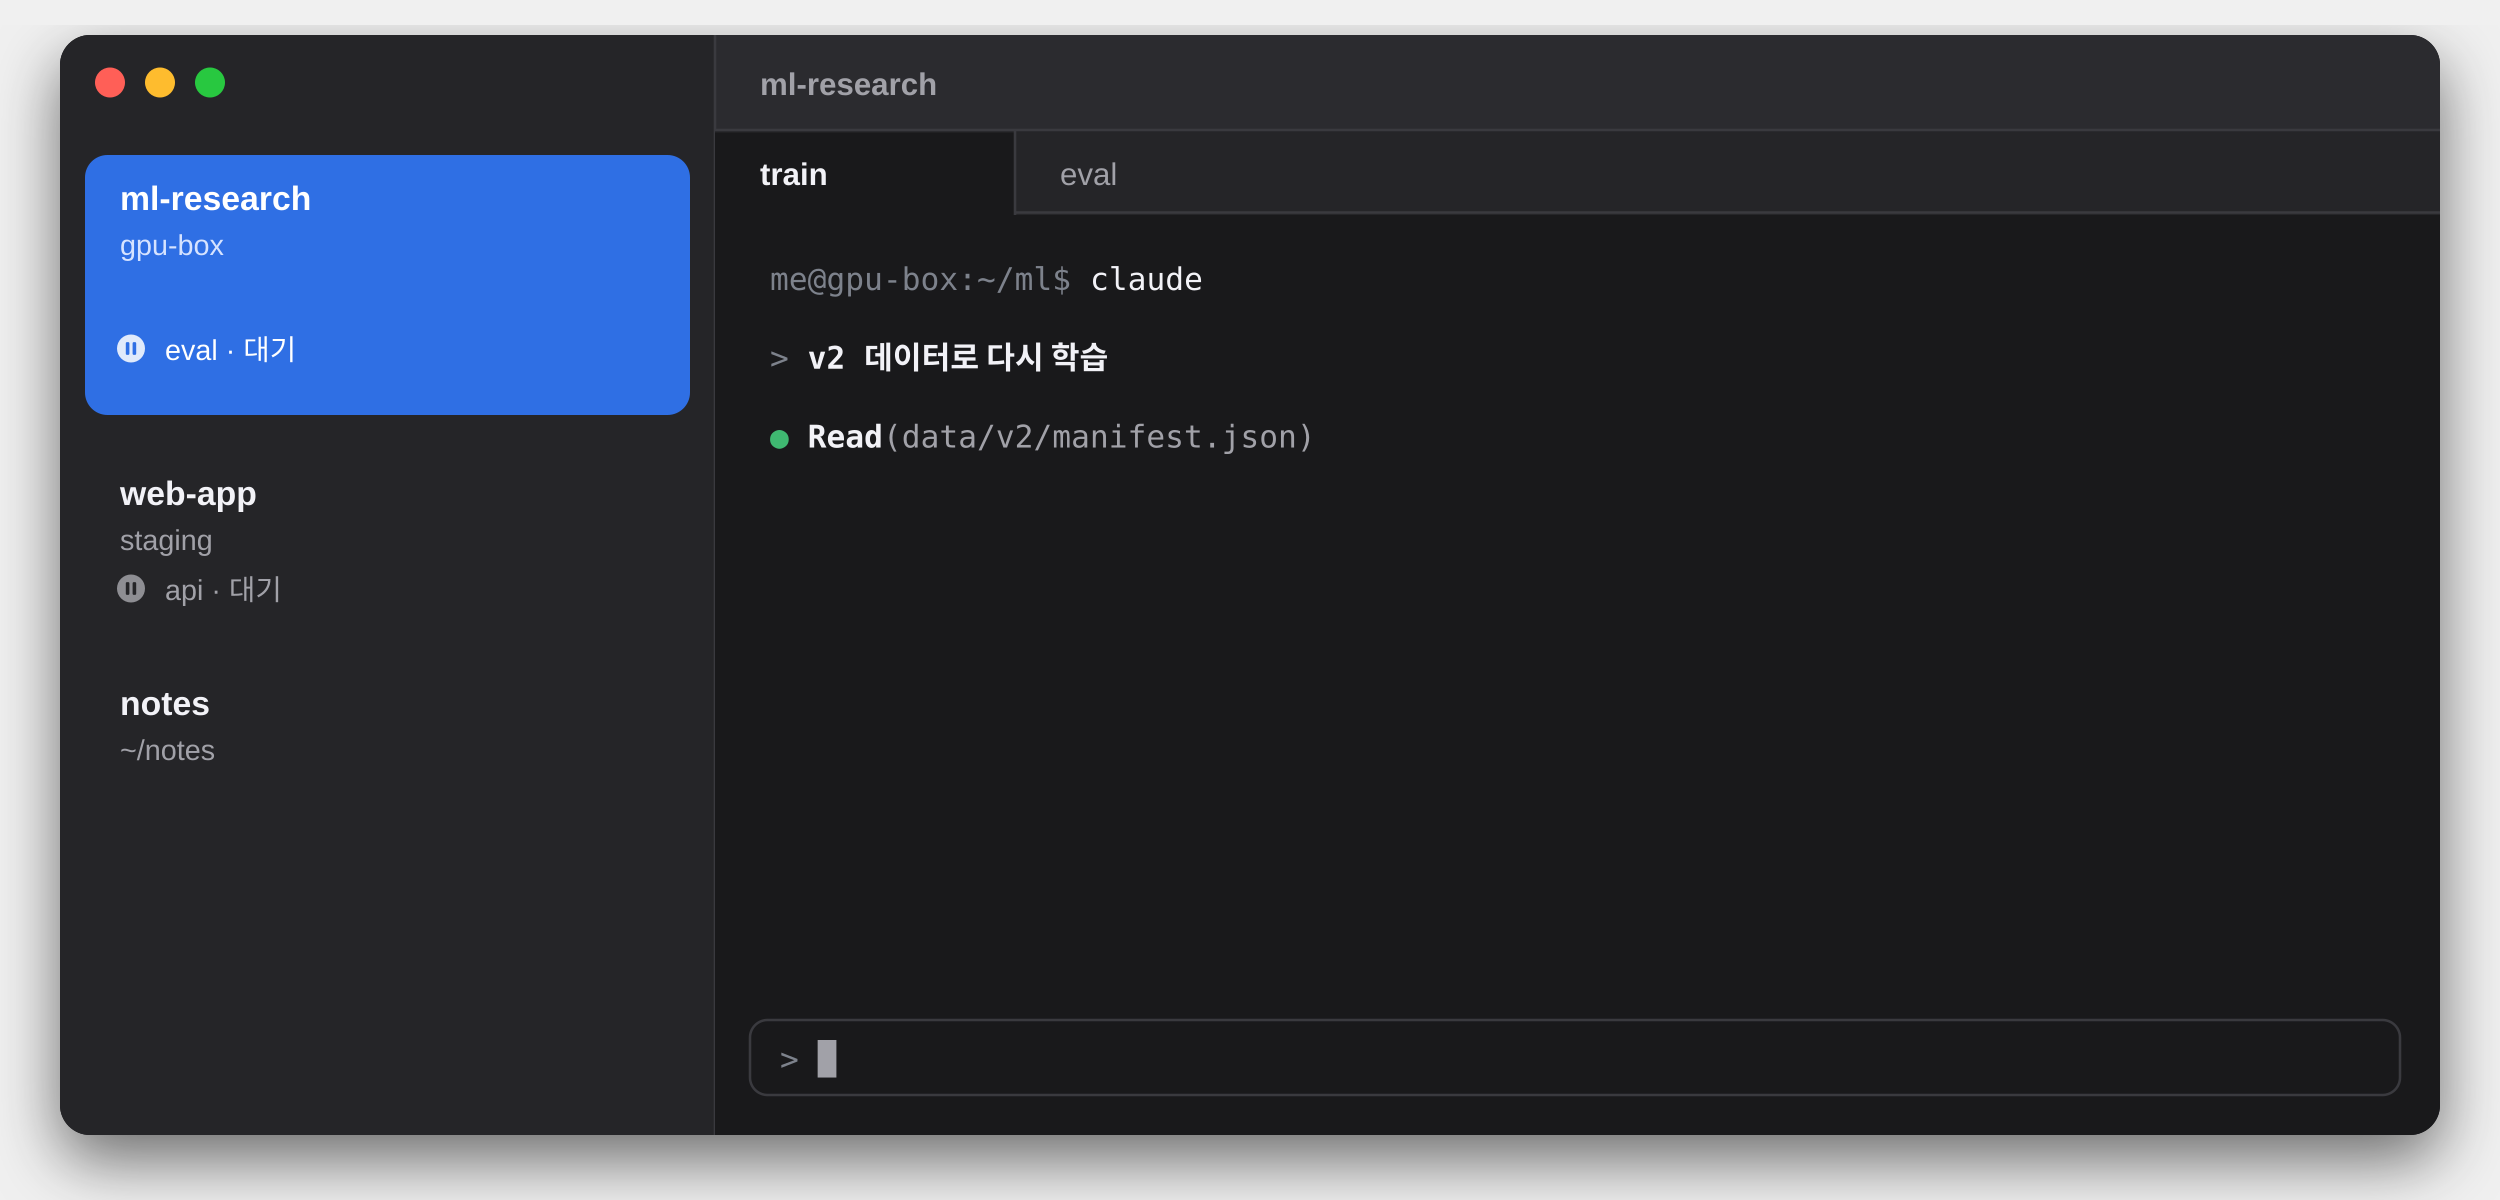
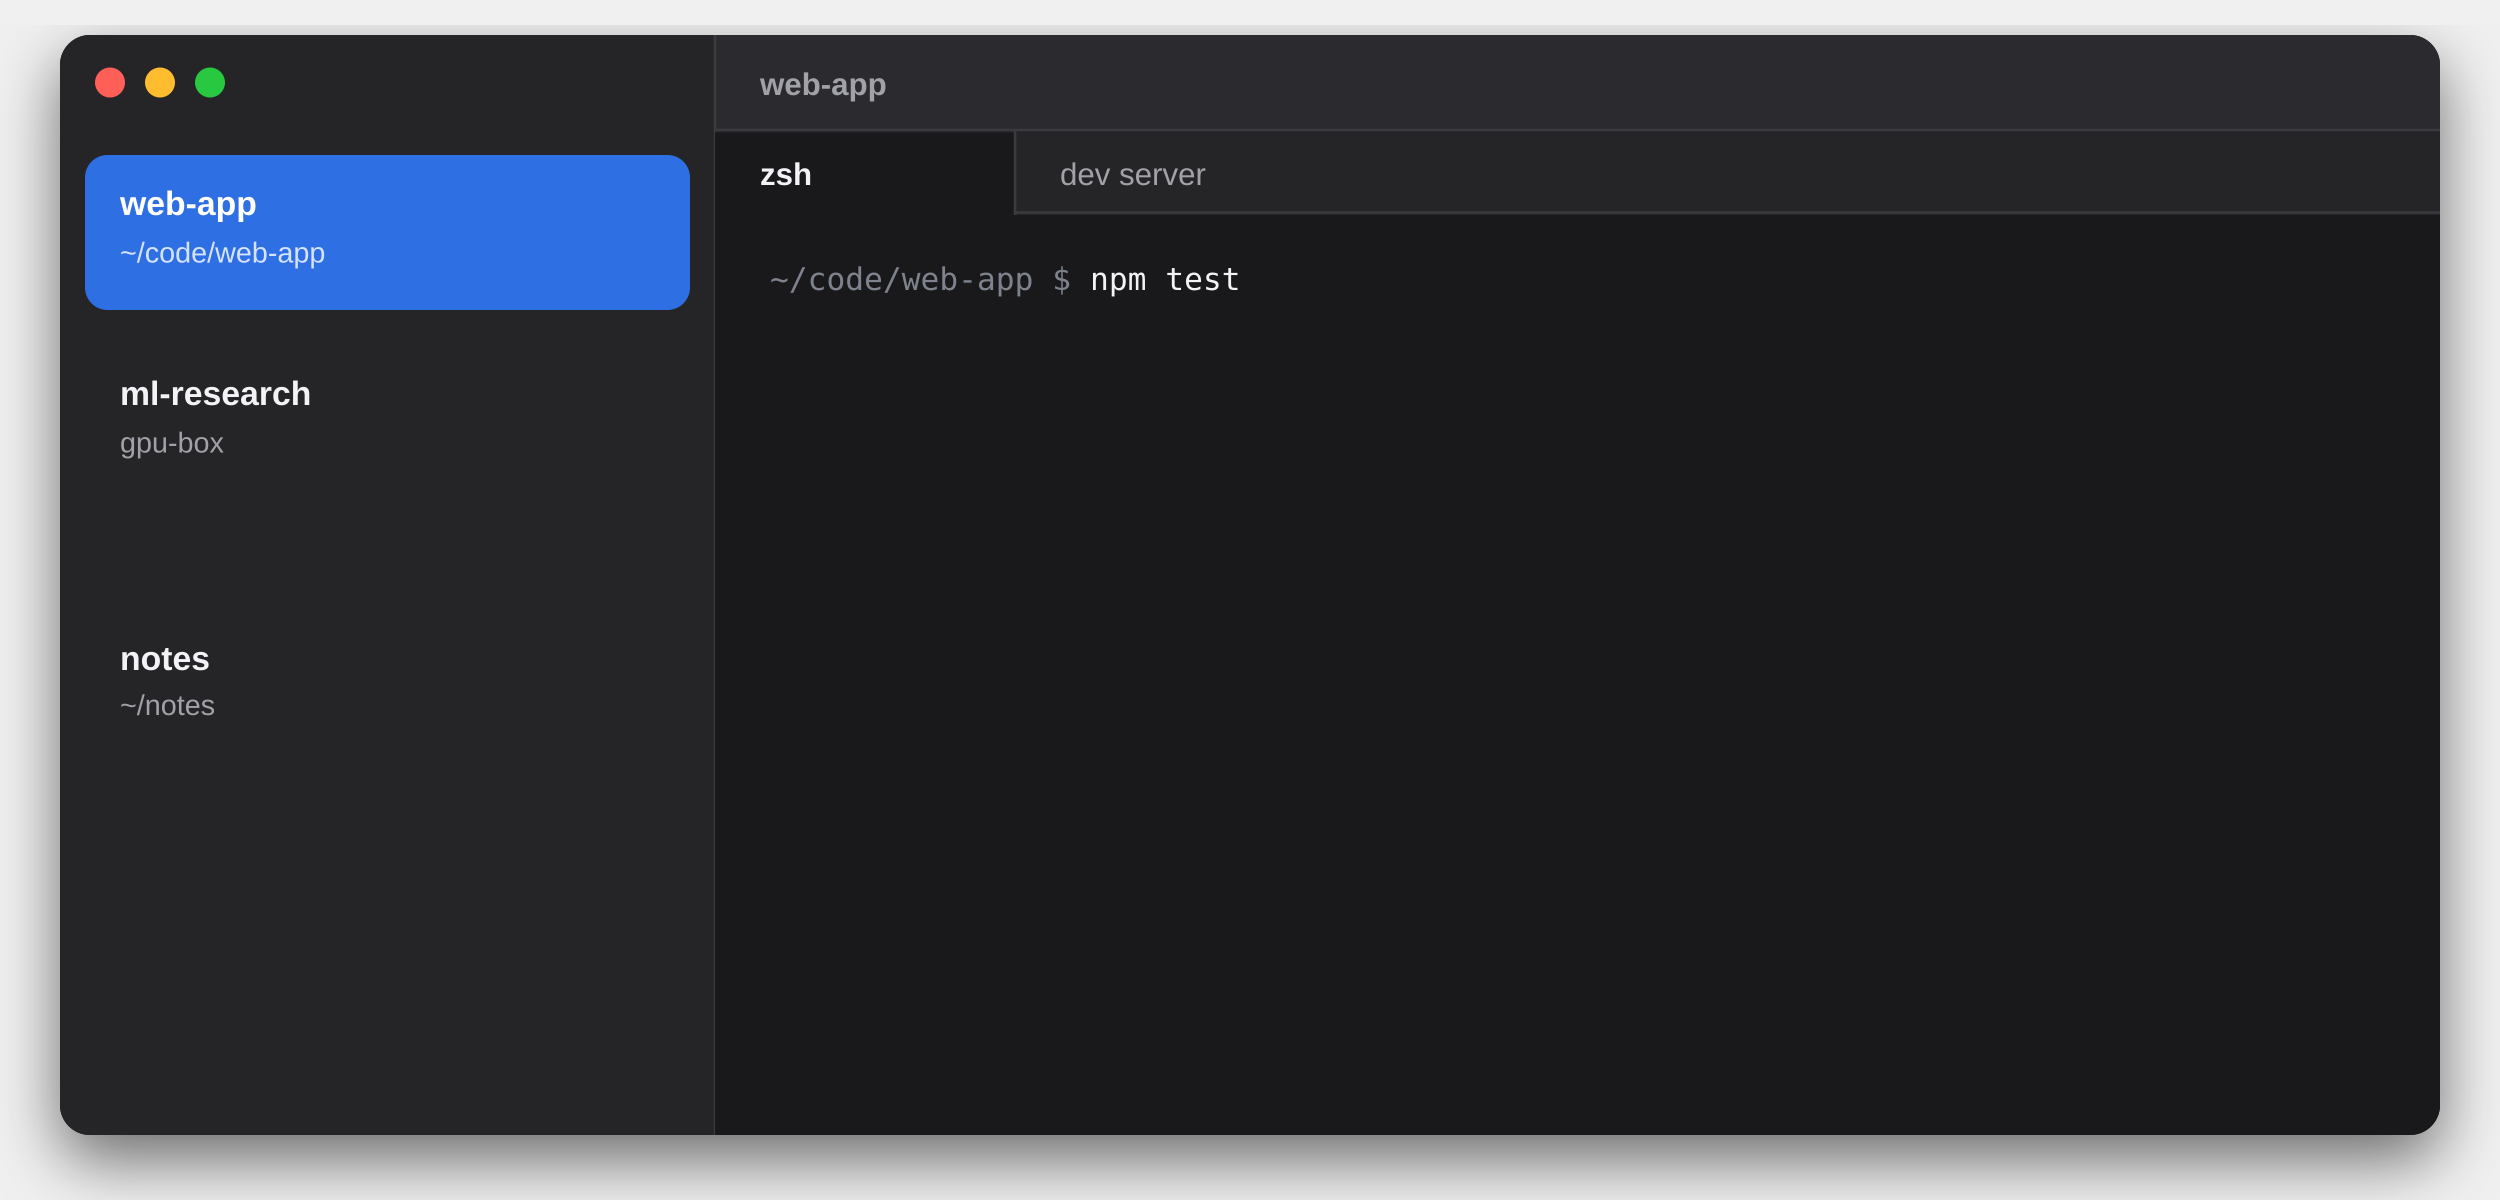
- <svg xmlns="http://www.w3.org/2000/svg" viewBox="0 0 1000 480" width="1000" height="480" role="img" aria-label="cmux 창: 원격 Claude Code 세션이 Running, Needs input, Idle 로 바뀌는 모습">
-   <style>@keyframes rRun1{0%{opacity:1;}30%{opacity:1;}30.6%,100%{opacity:0;}}
- .rRun1{animation:rRun1 16s cubic-bezier(.16,1,.3,1) infinite;opacity:0}
- @keyframes rIn{0%,30%{opacity:0;}31.2%{opacity:1; animation-timing-function:ease-in;}48%{opacity:1;}48.6%,100%{opacity:0;}}
- .rIn{animation:rIn 16s cubic-bezier(.16,1,.3,1) infinite;opacity:0}
- @keyframes rRun2{0%,48%{opacity:0;}49.2%{opacity:1; animation-timing-function:ease-in;}70%{opacity:1;}70.6%,100%{opacity:0;}}
- .rRun2{animation:rRun2 16s cubic-bezier(.16,1,.3,1) infinite;opacity:0}
- @keyframes rIdle{0%,70%{opacity:0;}71.2%{opacity:1; animation-timing-function:ease-in;}100%{opacity:1;}}
- .rIdle{animation:rIdle 16s cubic-bezier(.16,1,.3,1) infinite;opacity:0}
- @keyframes l1{0%,6%{opacity:0;}6.8%{opacity:1; animation-timing-function:ease-in;}100%{opacity:1;}}
+ <svg xmlns="http://www.w3.org/2000/svg" viewBox="0 0 1000 480" width="1000" height="480" role="img" aria-label="cmux: 로컬 작업 공간에서 일하는 동안, 원격 ml-research 작업 공간이 train 완료와 eval 확인 필요를 알린다">
+   <style>@keyframes hl1{0%,30%{opacity:0;}31.2%{opacity:1; animation-timing-function:ease-in;}100%{opacity:1;}}
+ .hl1{animation:hl1 16s cubic-bezier(.16,1,.3,1) infinite;opacity:0}
+ @keyframes bd1{0%,30%{opacity:0;}31%{opacity:1; animation-timing-function:ease-in;}60%{opacity:1;}60.5%,100%{opacity:0;}}
+ .bd1{animation:bd1 16s cubic-bezier(.16,1,.3,1) infinite;opacity:0}
+ @keyframes bd2{0%,60%{opacity:0;}61%{opacity:1; animation-timing-function:ease-in;}100%{opacity:1;}}
+ .bd2{animation:bd2 16s cubic-bezier(.16,1,.3,1) infinite;opacity:0}
+ @keyframes tRun{0%{opacity:1;}30%{opacity:1;}30.6%,100%{opacity:0;}}
+ .tRun{animation:tRun 16s cubic-bezier(.16,1,.3,1) infinite;opacity:0}
+ @keyframes tIdle{0%,30%{opacity:0;}31.2%{opacity:1; animation-timing-function:ease-in;}100%{opacity:1;}}
+ .tIdle{animation:tIdle 16s cubic-bezier(.16,1,.3,1) infinite;opacity:0}
+ @keyframes eRun{0%{opacity:1;}60%{opacity:1;}60.6%,100%{opacity:0;}}
+ .eRun{animation:eRun 16s cubic-bezier(.16,1,.3,1) infinite;opacity:0}
+ @keyframes eIn{0%,60%{opacity:0;}61.2%{opacity:1; animation-timing-function:ease-in;}100%{opacity:1;}}
+ .eIn{animation:eIn 16s cubic-bezier(.16,1,.3,1) infinite;opacity:0}
+ @keyframes l1{0%,4%{opacity:0;}4.8%{opacity:1; animation-timing-function:ease-in;}100%{opacity:1;}}
.l1{animation:l1 16s cubic-bezier(.16,1,.3,1) infinite;opacity:0}
- @keyframes l2{0%,14%{opacity:0;}14.8%{opacity:1; animation-timing-function:ease-in;}100%{opacity:1;}}
+ @keyframes l2{0%,8%{opacity:0;}8.8%{opacity:1; animation-timing-function:ease-in;}100%{opacity:1;}}
.l2{animation:l2 16s cubic-bezier(.16,1,.3,1) infinite;opacity:0}
- @keyframes perm{0%,30%{opacity:0;}31%{opacity:1; animation-timing-function:ease-in;}48%{opacity:1;}48.5%,100%{opacity:0;}}
- .perm{animation:perm 16s cubic-bezier(.16,1,.3,1) infinite;opacity:0}
- @keyframes l3{0%,49%{opacity:0;}49.8%{opacity:1; animation-timing-function:ease-in;}100%{opacity:1;}}
+ @keyframes l3{0%,13%{opacity:0;}13.8%{opacity:1; animation-timing-function:ease-in;}100%{opacity:1;}}
.l3{animation:l3 16s cubic-bezier(.16,1,.3,1) infinite;opacity:0}
- @keyframes l4{0%,58%{opacity:0;}58.8%{opacity:1; animation-timing-function:ease-in;}100%{opacity:1;}}
+ @keyframes l4{0%,22%{opacity:0;}22.8%{opacity:1; animation-timing-function:ease-in;}100%{opacity:1;}}
.l4{animation:l4 16s cubic-bezier(.16,1,.3,1) infinite;opacity:0}
- @keyframes l5{0%,70%{opacity:0;}70.8%{opacity:1; animation-timing-function:ease-in;}100%{opacity:1;}}
+ @keyframes l5{0%,34%{opacity:0;}34.8%{opacity:1; animation-timing-function:ease-in;}100%{opacity:1;}}
.l5{animation:l5 16s cubic-bezier(.16,1,.3,1) infinite;opacity:0}
+ @keyframes l6{0%,36%{opacity:0;}36.8%{opacity:1; animation-timing-function:ease-in;}100%{opacity:1;}}
+ .l6{animation:l6 16s cubic-bezier(.16,1,.3,1) infinite;opacity:0}
+ @keyframes l7{0%,44%{opacity:0;}44.8%{opacity:1; animation-timing-function:ease-in;}100%{opacity:1;}}
+ .l7{animation:l7 16s cubic-bezier(.16,1,.3,1) infinite;opacity:0}
+ @keyframes l8{0%,52%{opacity:0;}52.8%{opacity:1; animation-timing-function:ease-in;}100%{opacity:1;}}
+ .l8{animation:l8 16s cubic-bezier(.16,1,.3,1) infinite;opacity:0}
+ @keyframes l9{0%,53%{opacity:0;}53.8%{opacity:1; animation-timing-function:ease-in;}100%{opacity:1;}}
+ .l9{animation:l9 16s cubic-bezier(.16,1,.3,1) infinite;opacity:0}
@keyframes caret{0%,49%{opacity:1}50%,100%{opacity:0}}.caret{animation:caret 1.1s steps(1) infinite}
- @keyframes w1{0%{opacity:1;}30%{opacity:1;}30.5%,100%{opacity:0;}}
- .w1{animation:w1 16s cubic-bezier(.16,1,.3,1) infinite;opacity:0}
- @keyframes w2{0%,48%{opacity:0;}49%{opacity:1; animation-timing-function:ease-in;}70%{opacity:1;}70.5%,100%{opacity:0;}}
- .w2{animation:w2 16s cubic-bezier(.16,1,.3,1) infinite;opacity:0}
- @keyframes ring1{0%,30%{opacity:0;}31%{opacity:1; animation-timing-function:ease-in;}48%{opacity:1;}48.5%,100%{opacity:0;}}
- .ring1{animation:ring1 16s cubic-bezier(.16,1,.3,1) infinite;opacity:0}
- @keyframes ring2{0%,70%{opacity:0;}71%{opacity:1; animation-timing-function:ease-in;}94%{opacity:1;}94.5%,100%{opacity:0;}}
- .ring2{animation:ring2 16s cubic-bezier(.16,1,.3,1) infinite;opacity:0}
- @keyframes tIn{0%,30.5%{opacity:0;transform:translateX(26px);}31.9%{opacity:1;transform:translateX(0); animation-timing-function:ease-in;}46%{opacity:1;transform:translateX(0);}46.7%,100%{opacity:0;transform:translateX(12px);}}
- .tIn{animation:tIn 16s cubic-bezier(.16,1,.3,1) infinite;opacity:0}
- @keyframes tDone{0%,70.5%{opacity:0;transform:translateX(26px);}71.9%{opacity:1;transform:translateX(0); animation-timing-function:ease-in;}92%{opacity:1;transform:translateX(0);}92.7%,100%{opacity:0;transform:translateX(12px);}}
- .tDone{animation:tDone 16s cubic-bezier(.16,1,.3,1) infinite;opacity:0}
- @media (prefers-reduced-motion: reduce){*{animation:none!important}.rIdle,.l1,.l2,.l3,.l4,.l5,.tDone,.ring2{opacity:1!important;transform:none!important}}
+ @keyframes cw{0%,54%{opacity:0;}54.6%{opacity:1; animation-timing-function:ease-in;}100%{opacity:1;}}
+ .cw{animation:cw 16s cubic-bezier(.16,1,.3,1) infinite;opacity:0}
+ @keyframes tsDone{0%,30.5%{opacity:0;transform:translateX(26px);}31.9%{opacity:1;transform:translateX(0); animation-timing-function:ease-in;}54%{opacity:1;transform:translateX(0);}54.7%,100%{opacity:0;transform:translateX(12px);}}
+ .tsDone{animation:tsDone 16s cubic-bezier(.16,1,.3,1) infinite;opacity:0}
+ @keyframes tsIn{0%,60.5%{opacity:0;transform:translateX(26px);}61.9%{opacity:1;transform:translateX(0); animation-timing-function:ease-in;}90%{opacity:1;transform:translateX(0);}90.7%,100%{opacity:0;transform:translateX(12px);}}
+ .tsIn{animation:tsIn 16s cubic-bezier(.16,1,.3,1) infinite;opacity:0}
+ @media (prefers-reduced-motion: reduce){*{animation:none!important}.hl1,.bd2,.tIdle,.eIn,.l1,.l2,.l3,.l4,.l5,.l6,.l7,.l8,.l9,.tsIn{opacity:1!important;transform:none!important}}
</style>
  <defs>
    <filter id="sh" x="-10%" y="-10%" width="120%" height="130%">
      <feDropShadow dx="0" dy="10" stdDeviation="13" flood-color="#000" flood-opacity="0.55" />
    </filter>
    <filter id="tsh" x="-20%" y="-30%" width="140%" height="170%">
      <feDropShadow dx="0" dy="6" stdDeviation="9" flood-color="#000" flood-opacity="0.55" />
    </filter>
    <clipPath id="win">
      <rect x="24" y="14" width="952" height="440" rx="12" />
    </clipPath>
  </defs>
  <rect x="24" y="14" width="952" height="440" rx="12" fill="#1E1E20" filter="url(#sh)" />
  <g clip-path="url(#win)">
    <rect x="24" y="14" width="262" height="440" fill="#252528" />
    <rect x="286" y="14" width="690" height="38" fill="#2B2B2F" />
    <circle cx="44" cy="33" r="6" fill="#FF5F57" />
    <circle cx="64" cy="33" r="6" fill="#FEBC2E" />
    <circle cx="84" cy="33" r="6" fill="#28C840" />
    <line x1="286" y1="14" x2="286" y2="454" stroke="#3A3A3F" />
-     <text x="304" y="38" font-family="-apple-system, BlinkMacSystemFont, 'SF Pro Text', 'Segoe UI', 'Apple SD Gothic Neo', 'Malgun Gothic', 'Helvetica Neue', Arial, sans-serif" font-size="12.5" font-weight="600" fill="#A1A1A8" text-anchor="start">ml-research</text>
-     <rect x="34" y="62" width="242" height="104" rx="9" fill="#2F6FE4" />
-     <text x="48" y="84" font-family="-apple-system, BlinkMacSystemFont, 'SF Pro Text', 'Segoe UI', 'Apple SD Gothic Neo', 'Malgun Gothic', 'Helvetica Neue', Arial, sans-serif" font-size="13.5" font-weight="650" fill="#FFFFFF" text-anchor="start">ml-research</text>
-     <text x="48" y="102" font-family="-apple-system, BlinkMacSystemFont, 'SF Pro Text', 'Segoe UI', 'Apple SD Gothic Neo', 'Malgun Gothic', 'Helvetica Neue', Arial, sans-serif" font-size="11.5" font-weight="500" fill="#D6E3FF" text-anchor="start">gpu-box</text>
-     <g class="rRun1">
-       <path transform="translate(46 111) scale(0.8)" fill="#FFFFFF" d="M9.2 0.8 L2.6 9.1 H7.3 L6.5 15.2 L13.4 6.7 H8.6 Z" />
-       <text x="66" y="122" font-family="-apple-system, BlinkMacSystemFont, 'SF Pro Text', 'Segoe UI', 'Apple SD Gothic Neo', 'Malgun Gothic', 'Helvetica Neue', Arial, sans-serif" font-size="11.5" font-weight="500" fill="#FFFFFF" text-anchor="start">train · 12분 · v2 데이터로 다시 학습</text>
+     <text x="304" y="38" font-family="-apple-system, BlinkMacSystemFont, 'SF Pro Text', 'Segoe UI', 'Apple SD Gothic Neo', 'Malgun Gothic', 'Helvetica Neue', Arial, sans-serif" font-size="12.5" font-weight="600" fill="#A1A1A8" text-anchor="start">web-app</text>
+     <rect x="34" y="62" width="242" height="62" rx="9" fill="#2F6FE4" />
+     <text x="48" y="86" font-family="-apple-system, BlinkMacSystemFont, 'SF Pro Text', 'Segoe UI', 'Apple SD Gothic Neo', 'Malgun Gothic', 'Helvetica Neue', Arial, sans-serif" font-size="13.5" font-weight="650" fill="#FFFFFF" text-anchor="start">web-app</text>
+     <text x="48" y="105" font-family="-apple-system, BlinkMacSystemFont, 'SF Pro Text', 'Segoe UI', 'Apple SD Gothic Neo', 'Malgun Gothic', 'Helvetica Neue', Arial, sans-serif" font-size="11.5" font-weight="500" fill="#D6E3FF" text-anchor="start">~/code/web-app</text>
+     <rect class="hl1" x="34" y="138" width="240" height="96" rx="9" fill="#1F2B45" stroke="#5B95FF" stroke-width="1.6" />
+     <text x="48" y="162" font-family="-apple-system, BlinkMacSystemFont, 'SF Pro Text', 'Segoe UI', 'Apple SD Gothic Neo', 'Malgun Gothic', 'Helvetica Neue', Arial, sans-serif" font-size="13.5" font-weight="650" fill="#F2F2F7" text-anchor="start">ml-research</text>
+     <text x="48" y="181" font-family="-apple-system, BlinkMacSystemFont, 'SF Pro Text', 'Segoe UI', 'Apple SD Gothic Neo', 'Malgun Gothic', 'Helvetica Neue', Arial, sans-serif" font-size="11.5" font-weight="500" fill="#A1A1A8" text-anchor="start">gpu-box</text>
+     <g class="bd1">
+       <rect x="242" y="149" width="22" height="18" rx="9" fill="#5B95FF" />
+       <text x="253" y="162" font-family="-apple-system, BlinkMacSystemFont, 'SF Pro Text', 'Segoe UI', 'Apple SD Gothic Neo', 'Malgun Gothic', 'Helvetica Neue', Arial, sans-serif" font-size="11.5" font-weight="700" fill="#FFFFFF" text-anchor="middle">1</text>
    </g>
-     <g class="rIn">
-       <path transform="translate(46 111) scale(0.8)" fill="#FFFFFF" d="M8 1.2c-2.6 0-4.4 2-4.4 4.6v2.9L2.2 11v0.9h11.6V11l-1.4-2.3V5.8C12.4 3.2 10.6 1.2 8 1.2zM6.1 13a1.9 1.9 0 0 0 3.8 0z" />
-       <text x="66" y="122" font-family="-apple-system, BlinkMacSystemFont, 'SF Pro Text', 'Segoe UI', 'Apple SD Gothic Neo', 'Malgun Gothic', 'Helvetica Neue', Arial, sans-serif" font-size="11.5" font-weight="500" fill="#FFFFFF" text-anchor="start">train · 확인 필요 · v2 데이터로 다시…</text>
+     <g class="bd2">
+       <rect x="242" y="149" width="22" height="18" rx="9" fill="#5B95FF" />
+       <text x="253" y="162" font-family="-apple-system, BlinkMacSystemFont, 'SF Pro Text', 'Segoe UI', 'Apple SD Gothic Neo', 'Malgun Gothic', 'Helvetica Neue', Arial, sans-serif" font-size="11.5" font-weight="700" fill="#FFFFFF" text-anchor="middle">2</text>
    </g>
-     <g class="rRun2">
-       <path transform="translate(46 111) scale(0.8)" fill="#FFFFFF" d="M9.2 0.8 L2.6 9.1 H7.3 L6.5 15.2 L13.4 6.7 H8.6 Z" />
-       <text x="66" y="122" font-family="-apple-system, BlinkMacSystemFont, 'SF Pro Text', 'Segoe UI', 'Apple SD Gothic Neo', 'Malgun Gothic', 'Helvetica Neue', Arial, sans-serif" font-size="11.5" font-weight="500" fill="#FFFFFF" text-anchor="start">train · 13분 · v2 데이터로 다시 학습</text>
+     <g class="tRun">
+       <path transform="translate(46 191) scale(0.8)" fill="#5B95FF" d="M9.2 0.8 L2.6 9.1 H7.3 L6.5 15.2 L13.4 6.7 H8.6 Z" />
+       <text x="66" y="202" font-family="-apple-system, BlinkMacSystemFont, 'SF Pro Text', 'Segoe UI', 'Apple SD Gothic Neo', 'Malgun Gothic', 'Helvetica Neue', Arial, sans-serif" font-size="11.5" font-weight="500" fill="#F2F2F7" text-anchor="start">train · 12분 · v2 데이터로 다시 학습</text>
    </g>
-     <g class="rIdle">
-       <g transform="translate(46 111) scale(0.8)">
-         <circle cx="8" cy="8" r="7" fill="rgba(255,255,255,.85)" />
-         <rect x="5.4" y="4.8" width="1.8" height="6.4" rx="0.6" fill="#2F6FE4" />
-         <rect x="8.8" y="4.8" width="1.8" height="6.4" rx="0.6" fill="#2F6FE4" />
+     <g class="tIdle">
+       <g transform="translate(46 191) scale(0.8)">
+         <circle cx="8" cy="8" r="7" fill="#8E8E93" />
+         <rect x="5.4" y="4.8" width="1.8" height="6.4" rx="0.6" fill="#252528" />
+         <rect x="8.8" y="4.8" width="1.8" height="6.4" rx="0.6" fill="#252528" />
      </g>
-       <text x="66" y="122" font-family="-apple-system, BlinkMacSystemFont, 'SF Pro Text', 'Segoe UI', 'Apple SD Gothic Neo', 'Malgun Gothic', 'Helvetica Neue', Arial, sans-serif" font-size="11.5" font-weight="500" fill="#FFFFFF" text-anchor="start">train · 대기</text>
+       <text x="66" y="202" font-family="-apple-system, BlinkMacSystemFont, 'SF Pro Text', 'Segoe UI', 'Apple SD Gothic Neo', 'Malgun Gothic', 'Helvetica Neue', Arial, sans-serif" font-size="11.5" font-weight="500" fill="#A1A1A8" text-anchor="start">train · 대기</text>
    </g>
-     <g transform="translate(46 133) scale(0.8)">
-       <circle cx="8" cy="8" r="7" fill="rgba(255,255,255,.85)" />
-       <rect x="5.4" y="4.8" width="1.8" height="6.4" rx="0.6" fill="#2F6FE4" />
-       <rect x="8.8" y="4.8" width="1.8" height="6.4" rx="0.6" fill="#2F6FE4" />
+     <g class="eRun">
+       <path transform="translate(46 211) scale(0.8)" fill="#5B95FF" d="M9.2 0.8 L2.6 9.1 H7.3 L6.5 15.2 L13.4 6.7 H8.6 Z" />
+       <text x="66" y="222" font-family="-apple-system, BlinkMacSystemFont, 'SF Pro Text', 'Segoe UI', 'Apple SD Gothic Neo', 'Malgun Gothic', 'Helvetica Neue', Arial, sans-serif" font-size="11.5" font-weight="500" fill="#F2F2F7" text-anchor="start">eval · 3분 · 체크포인트 비교</text>
    </g>
-     <text x="66" y="144" font-family="-apple-system, BlinkMacSystemFont, 'SF Pro Text', 'Segoe UI', 'Apple SD Gothic Neo', 'Malgun Gothic', 'Helvetica Neue', Arial, sans-serif" font-size="11.5" font-weight="500" fill="#FFFFFF" text-anchor="start">eval · 대기</text>
-     <text x="48" y="202" font-family="-apple-system, BlinkMacSystemFont, 'SF Pro Text', 'Segoe UI', 'Apple SD Gothic Neo', 'Malgun Gothic', 'Helvetica Neue', Arial, sans-serif" font-size="13.5" font-weight="650" fill="#F2F2F7" text-anchor="start">web-app</text>
-     <text x="48" y="220" font-family="-apple-system, BlinkMacSystemFont, 'SF Pro Text', 'Segoe UI', 'Apple SD Gothic Neo', 'Malgun Gothic', 'Helvetica Neue', Arial, sans-serif" font-size="11.5" font-weight="500" fill="#A1A1A8" text-anchor="start">staging</text>
-     <g transform="translate(46 229) scale(0.8)">
-       <circle cx="8" cy="8" r="7" fill="#8E8E93" />
-       <rect x="5.4" y="4.8" width="1.8" height="6.4" rx="0.6" fill="#252528" />
-       <rect x="8.8" y="4.8" width="1.8" height="6.4" rx="0.6" fill="#252528" />
+     <g class="eIn">
+       <path transform="translate(46 211) scale(0.8)" fill="#5B95FF" d="M8 1.2c-2.6 0-4.4 2-4.4 4.6v2.9L2.2 11v0.9h11.6V11l-1.4-2.3V5.8C12.4 3.2 10.6 1.2 8 1.2zM6.1 13a1.9 1.9 0 0 0 3.8 0z" />
+       <text x="66" y="222" font-family="-apple-system, BlinkMacSystemFont, 'SF Pro Text', 'Segoe UI', 'Apple SD Gothic Neo', 'Malgun Gothic', 'Helvetica Neue', Arial, sans-serif" font-size="11.5" font-weight="500" fill="#F2F2F7" text-anchor="start">eval · 확인 필요 · 체크포인트 비교</text>
    </g>
-     <text x="66" y="240" font-family="-apple-system, BlinkMacSystemFont, 'SF Pro Text', 'Segoe UI', 'Apple SD Gothic Neo', 'Malgun Gothic', 'Helvetica Neue', Arial, sans-serif" font-size="11.5" font-weight="500" fill="#A1A1A8" text-anchor="start">api · 대기</text>
-     <text x="48" y="286" font-family="-apple-system, BlinkMacSystemFont, 'SF Pro Text', 'Segoe UI', 'Apple SD Gothic Neo', 'Malgun Gothic', 'Helvetica Neue', Arial, sans-serif" font-size="13.5" font-weight="650" fill="#F2F2F7" text-anchor="start">notes</text>
-     <text x="48" y="304" font-family="-apple-system, BlinkMacSystemFont, 'SF Pro Text', 'Segoe UI', 'Apple SD Gothic Neo', 'Malgun Gothic', 'Helvetica Neue', Arial, sans-serif" font-size="11.5" font-weight="500" fill="#A1A1A8" text-anchor="start">~/notes</text>
+     <text x="48" y="268" font-family="-apple-system, BlinkMacSystemFont, 'SF Pro Text', 'Segoe UI', 'Apple SD Gothic Neo', 'Malgun Gothic', 'Helvetica Neue', Arial, sans-serif" font-size="13.5" font-weight="650" fill="#F2F2F7" text-anchor="start">notes</text>
+     <text x="48" y="286" font-family="-apple-system, BlinkMacSystemFont, 'SF Pro Text', 'Segoe UI', 'Apple SD Gothic Neo', 'Malgun Gothic', 'Helvetica Neue', Arial, sans-serif" font-size="11.5" font-weight="500" fill="#A1A1A8" text-anchor="start">~/notes</text>
    <rect x="286" y="52" width="690" height="34" fill="#252528" />
    <line x1="286" y1="52" x2="976" y2="52" stroke="#3A3A3F" />
    <line x1="286" y1="85" x2="976" y2="85" stroke="#3A3A3F" />
    <rect x="286" y="53" width="120" height="33" fill="#19191B" />
-     <text x="304" y="74" font-family="-apple-system, BlinkMacSystemFont, 'SF Pro Text', 'Segoe UI', 'Apple SD Gothic Neo', 'Malgun Gothic', 'Helvetica Neue', Arial, sans-serif" font-size="12.5" font-weight="600" fill="#F2F2F7" text-anchor="start">train</text>
-     <text x="424" y="74" font-family="-apple-system, BlinkMacSystemFont, 'SF Pro Text', 'Segoe UI', 'Apple SD Gothic Neo', 'Malgun Gothic', 'Helvetica Neue', Arial, sans-serif" font-size="12.5" font-weight="500" fill="#A1A1A8" text-anchor="start">eval</text>
+     <text x="304" y="74" font-family="-apple-system, BlinkMacSystemFont, 'SF Pro Text', 'Segoe UI', 'Apple SD Gothic Neo', 'Malgun Gothic', 'Helvetica Neue', Arial, sans-serif" font-size="12.5" font-weight="600" fill="#F2F2F7" text-anchor="start">zsh</text>
+     <text x="424" y="74" font-family="-apple-system, BlinkMacSystemFont, 'SF Pro Text', 'Segoe UI', 'Apple SD Gothic Neo', 'Malgun Gothic', 'Helvetica Neue', Arial, sans-serif" font-size="12.5" font-weight="500" fill="#A1A1A8" text-anchor="start">dev server</text>
    <line x1="406" y1="52" x2="406" y2="86" stroke="#3A3A3F" />
    <rect x="286" y="86" width="690" height="368" fill="#19191B" />
-     <text x="308" y="116" font-family="'SF Mono', SFMono-Regular, Menlo, Consolas, 'D2Coding', 'Apple SD Gothic Neo', monospace" font-size="12.5" font-weight="400" fill="#7D828C" text-anchor="start" xml:space="preserve">me@gpu-box:~/ml$ </text>
-     <text x="436.01" y="116" font-family="'SF Mono', SFMono-Regular, Menlo, Consolas, 'D2Coding', 'Apple SD Gothic Neo', monospace" font-size="12.5" font-weight="400" fill="#F2F2F7" text-anchor="start" xml:space="preserve">claude</text>
-     <text x="308" y="147.5" font-family="'SF Mono', SFMono-Regular, Menlo, Consolas, 'D2Coding', 'Apple SD Gothic Neo', monospace" font-size="12.5" font-weight="400" fill="#7D828C" text-anchor="start" xml:space="preserve">&gt; </text>
-     <text x="323.06" y="147.5" font-family="'SF Mono', SFMono-Regular, Menlo, Consolas, 'D2Coding', 'Apple SD Gothic Neo', monospace" font-size="12.5" font-weight="600" fill="#F2F2F7" text-anchor="start" xml:space="preserve">v2 데이터로 다시 학습</text>
-     <text x="308" y="179" font-family="'SF Mono', SFMono-Regular, Menlo, Consolas, 'D2Coding', 'Apple SD Gothic Neo', monospace" font-size="12.5" font-weight="400" fill="#3FB871" text-anchor="start" xml:space="preserve">●</text>
-     <text x="323.06" y="179" font-family="'SF Mono', SFMono-Regular, Menlo, Consolas, 'D2Coding', 'Apple SD Gothic Neo', monospace" font-size="12.5" font-weight="600" fill="#F2F2F7" text-anchor="start" xml:space="preserve">Read</text>
-     <text x="353.18" y="179" font-family="'SF Mono', SFMono-Regular, Menlo, Consolas, 'D2Coding', 'Apple SD Gothic Neo', monospace" font-size="12.5" font-weight="400" fill="#A1A1A8" text-anchor="start" xml:space="preserve">(data/v2/manifest.json)</text>
+     <text x="308" y="116" font-family="'SF Mono', SFMono-Regular, Menlo, Consolas, 'D2Coding', 'Apple SD Gothic Neo', monospace" font-size="12.5" font-weight="400" fill="#7D828C" text-anchor="start" xml:space="preserve">~/code/web-app $ </text>
+     <text x="436.01" y="116" font-family="'SF Mono', SFMono-Regular, Menlo, Consolas, 'D2Coding', 'Apple SD Gothic Neo', monospace" font-size="12.5" font-weight="400" fill="#F2F2F7" text-anchor="start" xml:space="preserve">npm test</text>
    <g class="l1">
-       <text x="308" y="208.4" font-family="'SF Mono', SFMono-Regular, Menlo, Consolas, 'D2Coding', 'Apple SD Gothic Neo', monospace" font-size="12.5" font-weight="400" fill="#3FB871" text-anchor="start" xml:space="preserve">●</text>
-       <text x="323.06" y="208.4" font-family="'SF Mono', SFMono-Regular, Menlo, Consolas, 'D2Coding', 'Apple SD Gothic Neo', monospace" font-size="12.5" font-weight="600" fill="#F2F2F7" text-anchor="start" xml:space="preserve">Bash</text>
-       <text x="353.18" y="208.4" font-family="'SF Mono', SFMono-Regular, Menlo, Consolas, 'D2Coding', 'Apple SD Gothic Neo', monospace" font-size="12.5" font-weight="400" fill="#A1A1A8" text-anchor="start" xml:space="preserve">(python train.py --data v2)</text>
+       <text x="308" y="137" font-family="'SF Mono', SFMono-Regular, Menlo, Consolas, 'D2Coding', 'Apple SD Gothic Neo', monospace" font-size="12.5" font-weight="600" fill="#3FB871" text-anchor="start" xml:space="preserve"> PASS </text>
+       <text x="360.71" y="137" font-family="'SF Mono', SFMono-Regular, Menlo, Consolas, 'D2Coding', 'Apple SD Gothic Neo', monospace" font-size="12.5" font-weight="400" fill="#A1A1A8" text-anchor="start" xml:space="preserve">src/cart.test.ts</text>
    </g>
    <g class="l2">
-       <text x="323.06" y="229.4" font-family="'SF Mono', SFMono-Regular, Menlo, Consolas, 'D2Coding', 'Apple SD Gothic Neo', monospace" font-size="12.5" font-weight="400" fill="#7D828C" text-anchor="start" xml:space="preserve">⎿  epoch 10/10  loss 0.31  done</text>
-     </g>
-     <g class="perm">
-       <rect x="300" y="243" width="470" height="127" rx="8" fill="none" stroke="#E08A65" stroke-width="1.4" />
-       <text x="314" y="265.8" font-family="'SF Mono', SFMono-Regular, Menlo, Consolas, 'D2Coding', 'Apple SD Gothic Neo', monospace" font-size="12.5" font-weight="600" fill="#E08A65" text-anchor="start" xml:space="preserve">Bash command</text>
-       <text x="314" y="286.8" font-family="'SF Mono', SFMono-Regular, Menlo, Consolas, 'D2Coding', 'Apple SD Gothic Neo', monospace" font-size="12.5" font-weight="400" fill="#F2F2F7" text-anchor="start" xml:space="preserve">python eval.py --ckpt best</text>
-       <text x="314" y="314.1" font-family="'SF Mono', SFMono-Regular, Menlo, Consolas, 'D2Coding', 'Apple SD Gothic Neo', monospace" font-size="12.5" font-weight="400" fill="#A1A1A8" text-anchor="start" xml:space="preserve">Do you want to proceed?</text>
-       <text x="314" y="335.1" font-family="'SF Mono', SFMono-Regular, Menlo, Consolas, 'D2Coding', 'Apple SD Gothic Neo', monospace" font-size="12.5" font-weight="600" fill="#5B95FF" text-anchor="start" xml:space="preserve">❯ 1. Yes</text>
-       <text x="314" y="356.1" font-family="'SF Mono', SFMono-Regular, Menlo, Consolas, 'D2Coding', 'Apple SD Gothic Neo', monospace" font-size="12.5" font-weight="400" fill="#A1A1A8" text-anchor="start" xml:space="preserve">  2. No</text>
+       <text x="308" y="158" font-family="'SF Mono', SFMono-Regular, Menlo, Consolas, 'D2Coding', 'Apple SD Gothic Neo', monospace" font-size="12.5" font-weight="600" fill="#3FB871" text-anchor="start" xml:space="preserve"> PASS </text>
+       <text x="360.71" y="158" font-family="'SF Mono', SFMono-Regular, Menlo, Consolas, 'D2Coding', 'Apple SD Gothic Neo', monospace" font-size="12.5" font-weight="400" fill="#A1A1A8" text-anchor="start" xml:space="preserve">src/checkout.test.ts</text>
    </g>
    <g class="l3">
-       <text x="308" y="258.8" font-family="'SF Mono', SFMono-Regular, Menlo, Consolas, 'D2Coding', 'Apple SD Gothic Neo', monospace" font-size="12.5" font-weight="400" fill="#3FB871" text-anchor="start" xml:space="preserve">●</text>
-       <text x="323.06" y="258.8" font-family="'SF Mono', SFMono-Regular, Menlo, Consolas, 'D2Coding', 'Apple SD Gothic Neo', monospace" font-size="12.5" font-weight="600" fill="#F2F2F7" text-anchor="start" xml:space="preserve">Bash</text>
-       <text x="353.18" y="258.8" font-family="'SF Mono', SFMono-Regular, Menlo, Consolas, 'D2Coding', 'Apple SD Gothic Neo', monospace" font-size="12.5" font-weight="400" fill="#A1A1A8" text-anchor="start" xml:space="preserve">(python eval.py --ckpt best)</text>
+       <text x="308" y="179" font-family="'SF Mono', SFMono-Regular, Menlo, Consolas, 'D2Coding', 'Apple SD Gothic Neo', monospace" font-size="12.5" font-weight="600" fill="#F2F2F7" text-anchor="start" xml:space="preserve">Tests: </text>
+       <text x="360.71" y="179" font-family="'SF Mono', SFMono-Regular, Menlo, Consolas, 'D2Coding', 'Apple SD Gothic Neo', monospace" font-size="12.5" font-weight="400" fill="#3FB871" text-anchor="start" xml:space="preserve">128 passed, 128 total</text>
    </g>
    <g class="l4">
-       <text x="323.06" y="279.8" font-family="'SF Mono', SFMono-Regular, Menlo, Consolas, 'D2Coding', 'Apple SD Gothic Neo', monospace" font-size="12.5" font-weight="400" fill="#7D828C" text-anchor="start" xml:space="preserve">⎿  val loss 0.32  (was 0.41)</text>
+       <text x="308" y="210.5" font-family="'SF Mono', SFMono-Regular, Menlo, Consolas, 'D2Coding', 'Apple SD Gothic Neo', monospace" font-size="12.5" font-weight="400" fill="#7D828C" text-anchor="start" xml:space="preserve">~/code/web-app $ </text>
+       <text x="436.01" y="210.5" font-family="'SF Mono', SFMono-Regular, Menlo, Consolas, 'D2Coding', 'Apple SD Gothic Neo', monospace" font-size="12.5" font-weight="400" fill="#F2F2F7" text-anchor="start" xml:space="preserve">git commit -am "fix cart totals"</text>
    </g>
    <g class="l5">
-       <text x="308" y="313.4" font-family="'SF Mono', SFMono-Regular, Menlo, Consolas, 'D2Coding', 'Apple SD Gothic Neo', monospace" font-size="12.5" font-weight="400" fill="#F2F2F7" text-anchor="start" xml:space="preserve">●</text>
-       <text x="323.06" y="313.4" font-family="'SF Mono', SFMono-Regular, Menlo, Consolas, 'D2Coding', 'Apple SD Gothic Neo', monospace" font-size="12.5" font-weight="400" fill="#F2F2F7" text-anchor="start" xml:space="preserve">v2 로 다시 학습했어요. 검증 손실이 0.41 에서 0.32 로 줄었어요.</text>
+       <text x="308" y="231.5" font-family="'SF Mono', SFMono-Regular, Menlo, Consolas, 'D2Coding', 'Apple SD Gothic Neo', monospace" font-size="12.5" font-weight="400" fill="#A1A1A8" text-anchor="start" xml:space="preserve">[main 3f2a91c] fix cart totals</text>
    </g>
-     <rect x="300" y="408" width="660" height="30" rx="7" fill="none" stroke="#3A3A3F" />
-     <text x="312" y="428" font-family="'SF Mono', SFMono-Regular, Menlo, Consolas, 'D2Coding', 'Apple SD Gothic Neo', monospace" font-size="12.5" font-weight="400" fill="#7D828C" text-anchor="start" xml:space="preserve">&gt;</text>
-     <rect class="caret" x="327.06" y="416" width="7.5" height="15" fill="#A1A1A8" />
-     <g class="w1">
-       <text x="308" y="394" font-family="'SF Mono', SFMono-Regular, Menlo, Consolas, 'D2Coding', 'Apple SD Gothic Neo', monospace" font-size="12.5" font-weight="400" fill="#E08A65" text-anchor="start" xml:space="preserve">✻ Working…</text>
+     <g class="l6">
+       <text x="308" y="252.5" font-family="'SF Mono', SFMono-Regular, Menlo, Consolas, 'D2Coding', 'Apple SD Gothic Neo', monospace" font-size="12.5" font-weight="400" fill="#A1A1A8" text-anchor="start" xml:space="preserve"> 2 files changed, 14 insertions(+), 3 deletions(-)</text>
    </g>
-     <g class="w2">
-       <text x="308" y="394" font-family="'SF Mono', SFMono-Regular, Menlo, Consolas, 'D2Coding', 'Apple SD Gothic Neo', monospace" font-size="12.5" font-weight="400" fill="#E08A65" text-anchor="start" xml:space="preserve">✻ Working…</text>
+     <g class="l7">
+       <text x="308" y="284" font-family="'SF Mono', SFMono-Regular, Menlo, Consolas, 'D2Coding', 'Apple SD Gothic Neo', monospace" font-size="12.5" font-weight="400" fill="#7D828C" text-anchor="start" xml:space="preserve">~/code/web-app $ </text>
+       <text x="436.01" y="284" font-family="'SF Mono', SFMono-Regular, Menlo, Consolas, 'D2Coding', 'Apple SD Gothic Neo', monospace" font-size="12.5" font-weight="400" fill="#F2F2F7" text-anchor="start" xml:space="preserve">npm run dev</text>
    </g>
-     <rect class="ring1" x="288" y="88" width="686" height="364" rx="3" fill="none" stroke="#5B95FF" stroke-width="2.5" />
-     <rect class="ring2" x="288" y="88" width="686" height="364" rx="3" fill="none" stroke="#5B95FF" stroke-width="2.5" />
+     <g class="l8">
+       <text x="308" y="305" font-family="'SF Mono', SFMono-Regular, Menlo, Consolas, 'D2Coding', 'Apple SD Gothic Neo', monospace" font-size="12.5" font-weight="400" fill="#A1A1A8" text-anchor="start" xml:space="preserve">  ready in 412 ms</text>
+     </g>
+     <g class="l9">
+       <text x="308" y="326" font-family="'SF Mono', SFMono-Regular, Menlo, Consolas, 'D2Coding', 'Apple SD Gothic Neo', monospace" font-size="12.5" font-weight="400" fill="#A1A1A8" text-anchor="start" xml:space="preserve">  Local:  </text>
+       <text x="383.3" y="326" font-family="'SF Mono', SFMono-Regular, Menlo, Consolas, 'D2Coding', 'Apple SD Gothic Neo', monospace" font-size="12.5" font-weight="400" fill="#5B95FF" text-anchor="start" xml:space="preserve">http://localhost:5173/</text>
+     </g>
+     <g class="cw">
+       <rect class="caret" x="308" y="335" width="7.5" height="15" fill="#A1A1A8" />
+     </g>
  </g>
-   <g class="tIn">
-     <rect x="624" y="66" width="334" height="76" rx="16" fill="#2C2C30" filter="url(#tsh)" />
-     <rect x="638" y="85" width="38" height="38" rx="9" fill="#26262B" />
-     <path d="M648 97 l7 6 -7 6" fill="none" stroke="#fff" stroke-width="2.4" stroke-linecap="round" stroke-linejoin="round" />
-     <rect x="658" y="108" width="9" height="2.6" rx="1.3" fill="#fff" />
-     <text x="688" y="91" font-family="-apple-system, BlinkMacSystemFont, 'SF Pro Text', 'Segoe UI', 'Apple SD Gothic Neo', 'Malgun Gothic', 'Helvetica Neue', Arial, sans-serif" font-size="13" font-weight="650" fill="#F2F2F7" text-anchor="start">Claude 확인 필요 · train</text>
-     <text x="688" y="109" font-family="-apple-system, BlinkMacSystemFont, 'SF Pro Text', 'Segoe UI', 'Apple SD Gothic Neo', 'Malgun Gothic', 'Helvetica Neue', Arial, sans-serif" font-size="12" font-weight="500" fill="#A1A1A8" text-anchor="start">gpu-box</text>
-     <text x="688" y="127" font-family="-apple-system, BlinkMacSystemFont, 'SF Pro Text', 'Segoe UI', 'Apple SD Gothic Neo', 'Malgun Gothic', 'Helvetica Neue', Arial, sans-serif" font-size="12" font-weight="400" fill="#F2F2F7" text-anchor="start">Claude needs your permission to use Bash</text>
-   </g>
-   <g class="tDone">
+   <g class="tsDone">
    <rect x="624" y="66" width="334" height="76" rx="16" fill="#2C2C30" filter="url(#tsh)" />
    <rect x="638" y="85" width="38" height="38" rx="9" fill="#26262B" />
    <path d="M648 97 l7 6 -7 6" fill="none" stroke="#fff" stroke-width="2.4" stroke-linecap="round" stroke-linejoin="round" />
    <rect x="658" y="108" width="9" height="2.6" rx="1.3" fill="#fff" />
    <text x="688" y="91" font-family="-apple-system, BlinkMacSystemFont, 'SF Pro Text', 'Segoe UI', 'Apple SD Gothic Neo', 'Malgun Gothic', 'Helvetica Neue', Arial, sans-serif" font-size="13" font-weight="650" fill="#F2F2F7" text-anchor="start">Claude 완료 · train</text>
    <text x="688" y="109" font-family="-apple-system, BlinkMacSystemFont, 'SF Pro Text', 'Segoe UI', 'Apple SD Gothic Neo', 'Malgun Gothic', 'Helvetica Neue', Arial, sans-serif" font-size="12" font-weight="500" fill="#A1A1A8" text-anchor="start">gpu-box</text>
    <text x="688" y="127" font-family="-apple-system, BlinkMacSystemFont, 'SF Pro Text', 'Segoe UI', 'Apple SD Gothic Neo', 'Malgun Gothic', 'Helvetica Neue', Arial, sans-serif" font-size="12" font-weight="400" fill="#F2F2F7" text-anchor="start">검증 손실이 0.41 에서 0.32 로 줄었어요.</text>
  </g>
+   <g class="tsIn">
+     <rect x="624" y="66" width="334" height="76" rx="16" fill="#2C2C30" filter="url(#tsh)" />
+     <rect x="638" y="85" width="38" height="38" rx="9" fill="#26262B" />
+     <path d="M648 97 l7 6 -7 6" fill="none" stroke="#fff" stroke-width="2.4" stroke-linecap="round" stroke-linejoin="round" />
+     <rect x="658" y="108" width="9" height="2.6" rx="1.3" fill="#fff" />
+     <text x="688" y="91" font-family="-apple-system, BlinkMacSystemFont, 'SF Pro Text', 'Segoe UI', 'Apple SD Gothic Neo', 'Malgun Gothic', 'Helvetica Neue', Arial, sans-serif" font-size="13" font-weight="650" fill="#F2F2F7" text-anchor="start">Claude 확인 필요 · eval</text>
+     <text x="688" y="109" font-family="-apple-system, BlinkMacSystemFont, 'SF Pro Text', 'Segoe UI', 'Apple SD Gothic Neo', 'Malgun Gothic', 'Helvetica Neue', Arial, sans-serif" font-size="12" font-weight="500" fill="#A1A1A8" text-anchor="start">gpu-box</text>
+     <text x="688" y="127" font-family="-apple-system, BlinkMacSystemFont, 'SF Pro Text', 'Segoe UI', 'Apple SD Gothic Neo', 'Malgun Gothic', 'Helvetica Neue', Arial, sans-serif" font-size="12" font-weight="400" fill="#F2F2F7" text-anchor="start">Claude needs your permission to use Bash</text>
+   </g>
</svg>
